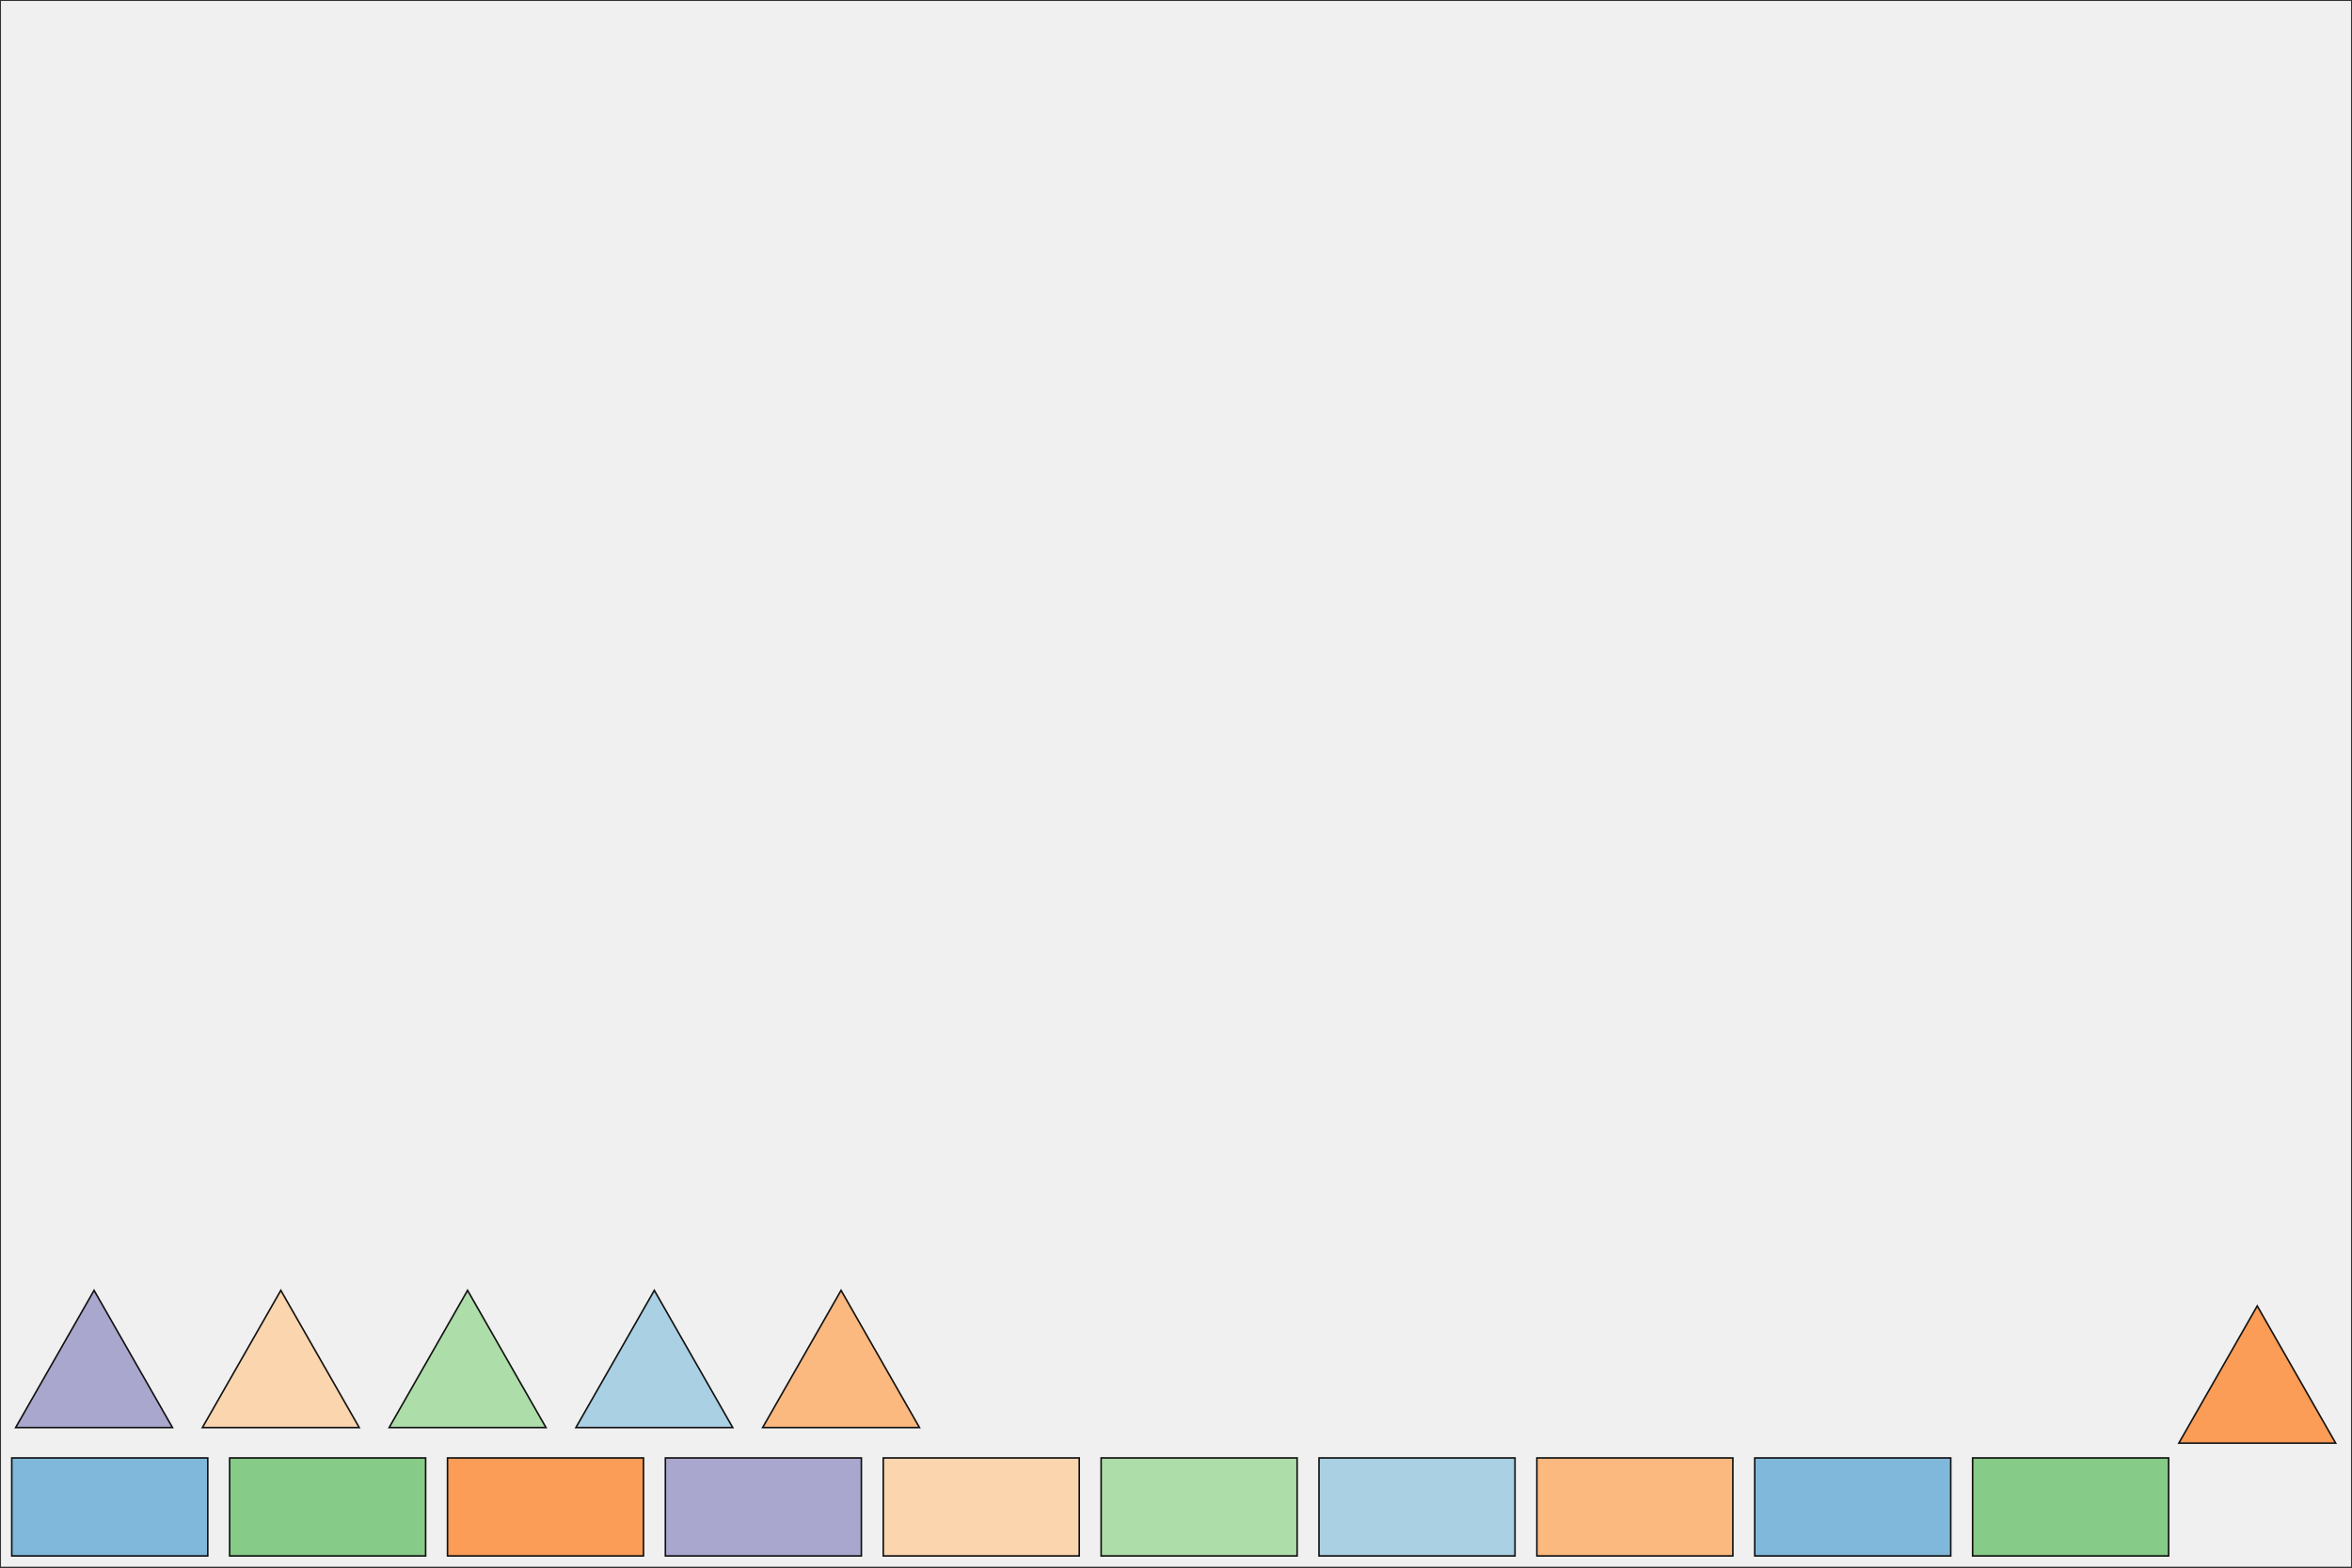
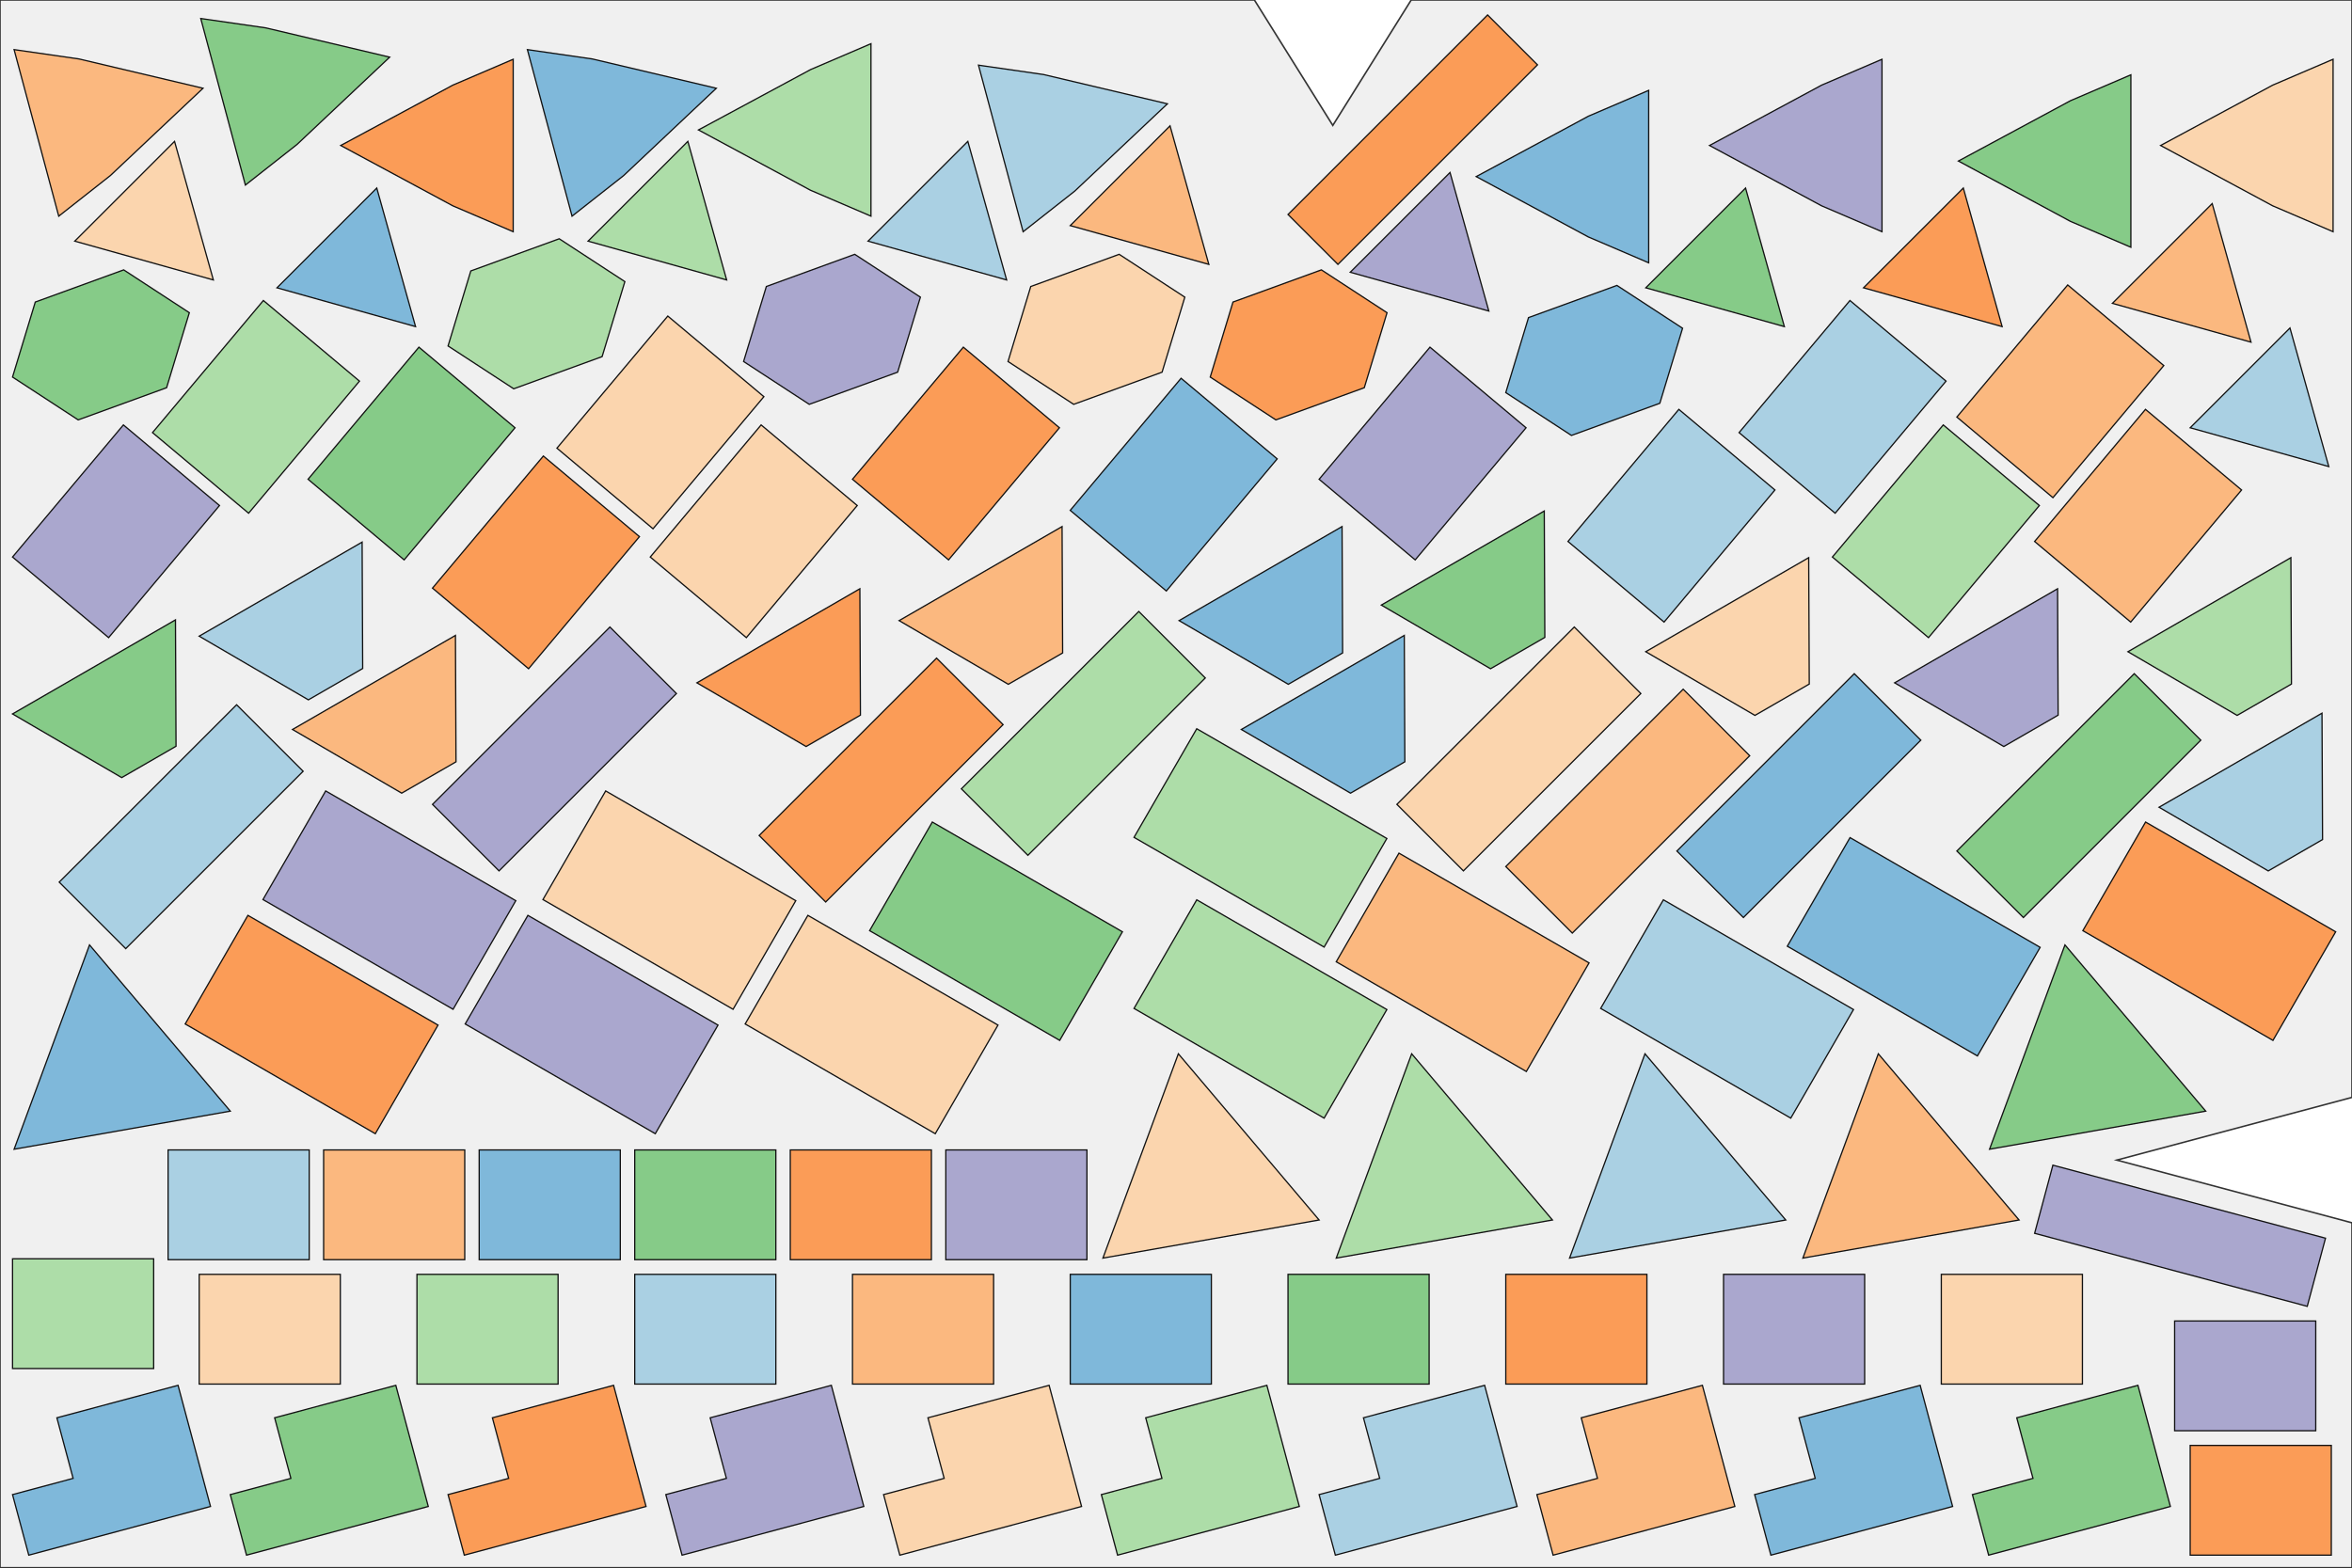
- <svg xmlns="http://www.w3.org/2000/svg" width="1200.0" height="800.0" viewBox="0.0 0.0 1200.0 800.0">
-   <rect x="0.0" y="0.0" width="1200.0" height="800.0" fill="white" />
-   <g transform="translate(0,800.0) scale(1,-1)">
-     <path d="M 0.000 0.000 L 1200.000 0.000 L 1200.000 800.000 L 0.000 800.000 L 0.000 0.000 Z " fill="#f0f0f0" stroke="#333" stroke-width="1" />
-     <path d="M 6.000 6.000 L 106.000 6.000 L 106.000 56.000 L 6.000 56.000 L 6.000 6.000 Z " fill="#6baed6" fill-opacity="0.85" stroke="#111" stroke-width="0.8">
-       </path>
-     <path d="M 117.160 6.000 L 217.160 6.000 L 217.160 56.000 L 117.160 56.000 L 117.160 6.000 Z " fill="#74c476" fill-opacity="0.85" stroke="#111" stroke-width="0.8">
-       </path>
-     <path d="M 228.320 6.000 L 328.320 6.000 L 328.320 56.000 L 228.320 56.000 L 228.320 6.000 Z " fill="#fd8d3c" fill-opacity="0.85" stroke="#111" stroke-width="0.8">
-       </path>
-     <path d="M 339.480 6.000 L 439.480 6.000 L 439.480 56.000 L 339.480 56.000 L 339.480 6.000 Z " fill="#9e9ac8" fill-opacity="0.85" stroke="#111" stroke-width="0.8">
-       </path>
-     <path d="M 450.640 6.000 L 550.640 6.000 L 550.640 56.000 L 450.640 56.000 L 450.640 6.000 Z " fill="#fdd0a2" fill-opacity="0.85" stroke="#111" stroke-width="0.8">
-       </path>
-     <path d="M 561.800 6.000 L 661.800 6.000 L 661.800 56.000 L 561.800 56.000 L 561.800 6.000 Z " fill="#a1d99b" fill-opacity="0.85" stroke="#111" stroke-width="0.8">
-       </path>
-     <path d="M 672.960 6.000 L 772.960 6.000 L 772.960 56.000 L 672.960 56.000 L 672.960 6.000 Z " fill="#9ecae1" fill-opacity="0.85" stroke="#111" stroke-width="0.8">
-       </path>
-     <path d="M 784.120 6.000 L 884.120 6.000 L 884.120 56.000 L 784.120 56.000 L 784.120 6.000 Z " fill="#fdae6b" fill-opacity="0.85" stroke="#111" stroke-width="0.8">
-       </path>
-     <path d="M 895.280 6.000 L 995.280 6.000 L 995.280 56.000 L 895.280 56.000 L 895.280 6.000 Z " fill="#6baed6" fill-opacity="0.85" stroke="#111" stroke-width="0.8">
-       </path>
-     <path d="M 1006.440 6.000 L 1106.440 6.000 L 1106.440 56.000 L 1006.440 56.000 L 1006.440 6.000 Z " fill="#74c476" fill-opacity="0.85" stroke="#111" stroke-width="0.8">
-       </path>
-     <path d="M 1111.654 63.580 L 1191.654 63.580 L 1151.654 133.580 L 1111.654 63.580 L 1111.654 63.580 Z " fill="#fd8d3c" fill-opacity="0.85" stroke="#111" stroke-width="0.8">
-       </path>
-     <path d="M 7.994 71.520 L 87.994 71.520 L 47.994 141.520 L 7.994 71.520 L 7.994 71.520 Z " fill="#9e9ac8" fill-opacity="0.85" stroke="#111" stroke-width="0.8">
-       </path>
-     <path d="M 103.274 71.520 L 183.274 71.520 L 143.274 141.520 L 103.274 71.520 L 103.274 71.520 Z " fill="#fdd0a2" fill-opacity="0.85" stroke="#111" stroke-width="0.8">
-       </path>
-     <path d="M 198.554 71.520 L 278.554 71.520 L 238.554 141.520 L 198.554 71.520 L 198.554 71.520 Z " fill="#a1d99b" fill-opacity="0.85" stroke="#111" stroke-width="0.8">
-       </path>
-     <path d="M 293.834 71.520 L 373.834 71.520 L 333.834 141.520 L 293.834 71.520 L 293.834 71.520 Z " fill="#9ecae1" fill-opacity="0.85" stroke="#111" stroke-width="0.8">
-       </path>
-     <path d="M 389.114 71.520 L 469.114 71.520 L 429.114 141.520 L 389.114 71.520 L 389.114 71.520 Z " fill="#fdae6b" fill-opacity="0.85" stroke="#111" stroke-width="0.8">
+ <svg xmlns="http://www.w3.org/2000/svg" width="1500.0" height="1000.0" viewBox="0.0 0.0 1500.0 1000.0">
+   <rect x="0.0" y="0.0" width="1500.0" height="1000.0" fill="white" />
+   <g transform="translate(0,1000.0) scale(1,-1)">
+     <path d="M 0.000 0.000 L 1500.000 0.000 L 1500.000 220.000 L 1350.000 260.000 L 1500.000 300.000 L 1500.000 1000.000 L 900.000 1000.000 L 850.000 920.000 L 800.000 1000.000 L 0.000 1000.000 L 0.000 0.000 Z " fill="#f0f0f0" stroke="#333" stroke-width="1" />
+     <path d="M 18.344 7.991 L 134.255 39.050 L 113.550 116.324 L 36.276 95.618 L 46.628 56.981 L 7.991 46.628 L 18.344 7.991 Z " fill="#6baed6" fill-opacity="0.85" stroke="#111" stroke-width="0.8">
+       </path>
+     <path d="M 157.224 7.991 L 273.135 39.050 L 252.430 116.324 L 175.156 95.618 L 185.508 56.981 L 146.871 46.628 L 157.224 7.991 Z " fill="#74c476" fill-opacity="0.85" stroke="#111" stroke-width="0.8">
+       </path>
+     <path d="M 296.104 7.991 L 412.015 39.050 L 391.310 116.324 L 314.036 95.618 L 324.388 56.981 L 285.751 46.628 L 296.104 7.991 Z " fill="#fd8d3c" fill-opacity="0.85" stroke="#111" stroke-width="0.8">
+       </path>
+     <path d="M 434.984 7.991 L 550.895 39.050 L 530.190 116.324 L 452.916 95.618 L 463.268 56.981 L 424.631 46.628 L 434.984 7.991 Z " fill="#9e9ac8" fill-opacity="0.85" stroke="#111" stroke-width="0.8">
+       </path>
+     <path d="M 573.864 7.991 L 689.775 39.050 L 669.070 116.324 L 591.796 95.618 L 602.148 56.981 L 563.511 46.628 L 573.864 7.991 Z " fill="#fdd0a2" fill-opacity="0.85" stroke="#111" stroke-width="0.8">
+       </path>
+     <path d="M 712.744 7.991 L 828.655 39.050 L 807.950 116.324 L 730.676 95.618 L 741.028 56.981 L 702.391 46.628 L 712.744 7.991 Z " fill="#a1d99b" fill-opacity="0.85" stroke="#111" stroke-width="0.8">
+       </path>
+     <path d="M 851.624 7.991 L 967.535 39.050 L 946.830 116.324 L 869.556 95.618 L 879.908 56.981 L 841.271 46.628 L 851.624 7.991 Z " fill="#9ecae1" fill-opacity="0.85" stroke="#111" stroke-width="0.8">
+       </path>
+     <path d="M 990.504 7.991 L 1106.415 39.050 L 1085.710 116.324 L 1008.436 95.618 L 1018.788 56.981 L 980.151 46.628 L 990.504 7.991 Z " fill="#fdae6b" fill-opacity="0.85" stroke="#111" stroke-width="0.8">
+       </path>
+     <path d="M 1129.384 7.991 L 1245.295 39.050 L 1224.590 116.324 L 1147.316 95.618 L 1157.668 56.981 L 1119.031 46.628 L 1129.384 7.991 Z " fill="#6baed6" fill-opacity="0.85" stroke="#111" stroke-width="0.8">
+       </path>
+     <path d="M 1268.264 7.991 L 1384.175 39.050 L 1363.470 116.324 L 1286.196 95.618 L 1296.548 56.981 L 1257.911 46.628 L 1268.264 7.991 Z " fill="#74c476" fill-opacity="0.85" stroke="#111" stroke-width="0.8">
+       </path>
+     <path d="M 1486.800 8.000 L 1486.800 78.000 L 1396.800 78.000 L 1396.800 8.000 L 1486.800 8.000 Z " fill="#fd8d3c" fill-opacity="0.85" stroke="#111" stroke-width="0.8">
+       </path>
+     <path d="M 1476.880 87.360 L 1476.880 157.360 L 1386.880 157.360 L 1386.880 87.360 L 1476.880 87.360 Z " fill="#9e9ac8" fill-opacity="0.85" stroke="#111" stroke-width="0.8">
+       </path>
+     <path d="M 217.040 117.120 L 217.040 187.120 L 127.040 187.120 L 127.040 117.120 L 217.040 117.120 Z " fill="#fdd0a2" fill-opacity="0.85" stroke="#111" stroke-width="0.8">
+       </path>
+     <path d="M 355.920 117.120 L 355.920 187.120 L 265.920 187.120 L 265.920 117.120 L 355.920 117.120 Z " fill="#a1d99b" fill-opacity="0.85" stroke="#111" stroke-width="0.8">
+       </path>
+     <path d="M 494.800 117.120 L 494.800 187.120 L 404.800 187.120 L 404.800 117.120 L 494.800 117.120 Z " fill="#9ecae1" fill-opacity="0.85" stroke="#111" stroke-width="0.8">
+       </path>
+     <path d="M 633.680 117.120 L 633.680 187.120 L 543.680 187.120 L 543.680 117.120 L 633.680 117.120 Z " fill="#fdae6b" fill-opacity="0.85" stroke="#111" stroke-width="0.8">
+       </path>
+     <path d="M 772.560 117.120 L 772.560 187.120 L 682.560 187.120 L 682.560 117.120 L 772.560 117.120 Z " fill="#6baed6" fill-opacity="0.85" stroke="#111" stroke-width="0.8">
+       </path>
+     <path d="M 911.440 117.120 L 911.440 187.120 L 821.440 187.120 L 821.440 117.120 L 911.440 117.120 Z " fill="#74c476" fill-opacity="0.85" stroke="#111" stroke-width="0.8">
+       </path>
+     <path d="M 1050.320 117.120 L 1050.320 187.120 L 960.320 187.120 L 960.320 117.120 L 1050.320 117.120 Z " fill="#fd8d3c" fill-opacity="0.85" stroke="#111" stroke-width="0.8">
+       </path>
+     <path d="M 1189.200 117.120 L 1189.200 187.120 L 1099.200 187.120 L 1099.200 117.120 L 1189.200 117.120 Z " fill="#9e9ac8" fill-opacity="0.85" stroke="#111" stroke-width="0.8">
+       </path>
+     <path d="M 1328.080 117.120 L 1328.080 187.120 L 1238.080 187.120 L 1238.080 117.120 L 1328.080 117.120 Z " fill="#fdd0a2" fill-opacity="0.85" stroke="#111" stroke-width="0.8">
+       </path>
+     <path d="M 98.000 127.040 L 98.000 197.040 L 8.000 197.040 L 8.000 127.040 L 98.000 127.040 Z " fill="#a1d99b" fill-opacity="0.85" stroke="#111" stroke-width="0.8">
+       </path>
+     <path d="M 197.200 196.480 L 197.200 266.480 L 107.200 266.480 L 107.200 196.480 L 197.200 196.480 Z " fill="#9ecae1" fill-opacity="0.85" stroke="#111" stroke-width="0.8">
+       </path>
+     <path d="M 296.400 196.480 L 296.400 266.480 L 206.400 266.480 L 206.400 196.480 L 296.400 196.480 Z " fill="#fdae6b" fill-opacity="0.85" stroke="#111" stroke-width="0.8">
+       </path>
+     <path d="M 395.600 196.480 L 395.600 266.480 L 305.600 266.480 L 305.600 196.480 L 395.600 196.480 Z " fill="#6baed6" fill-opacity="0.85" stroke="#111" stroke-width="0.8">
+       </path>
+     <path d="M 494.800 196.480 L 494.800 266.480 L 404.800 266.480 L 404.800 196.480 L 494.800 196.480 Z " fill="#74c476" fill-opacity="0.85" stroke="#111" stroke-width="0.8">
+       </path>
+     <path d="M 594.000 196.480 L 594.000 266.480 L 504.000 266.480 L 504.000 196.480 L 594.000 196.480 Z " fill="#fd8d3c" fill-opacity="0.85" stroke="#111" stroke-width="0.8">
+       </path>
+     <path d="M 693.200 196.480 L 693.200 266.480 L 603.200 266.480 L 603.200 196.480 L 693.200 196.480 Z " fill="#9e9ac8" fill-opacity="0.85" stroke="#111" stroke-width="0.8">
+       </path>
+     <path d="M 703.398 197.479 L 841.271 221.790 L 751.497 327.812 L 703.398 197.479 Z " fill="#fdd0a2" fill-opacity="0.85" stroke="#111" stroke-width="0.8">
+       </path>
+     <path d="M 852.198 197.479 L 990.071 221.790 L 900.297 327.812 L 852.198 197.479 Z " fill="#a1d99b" fill-opacity="0.85" stroke="#111" stroke-width="0.8">
+       </path>
+     <path d="M 1000.998 197.479 L 1138.871 221.790 L 1049.097 327.812 L 1000.998 197.479 Z " fill="#9ecae1" fill-opacity="0.85" stroke="#111" stroke-width="0.8">
+       </path>
+     <path d="M 1149.798 197.479 L 1287.671 221.790 L 1197.897 327.812 L 1149.798 197.479 Z " fill="#fdae6b" fill-opacity="0.85" stroke="#111" stroke-width="0.8">
+       </path>
+     <path d="M 8.998 266.919 L 146.871 291.230 L 57.097 397.252 L 8.998 266.919 Z " fill="#6baed6" fill-opacity="0.85" stroke="#111" stroke-width="0.8">
+       </path>
+     <path d="M 1268.838 266.919 L 1406.711 291.230 L 1316.937 397.252 L 1268.838 266.919 Z " fill="#74c476" fill-opacity="0.85" stroke="#111" stroke-width="0.8">
+       </path>
+     <path d="M 239.353 276.829 L 279.353 346.111 L 158.109 416.111 L 118.109 346.829 L 239.353 276.829 Z " fill="#fd8d3c" fill-opacity="0.85" stroke="#111" stroke-width="0.8">
+       </path>
+     <path d="M 417.913 276.829 L 457.913 346.111 L 336.669 416.111 L 296.669 346.829 L 417.913 276.829 Z " fill="#9e9ac8" fill-opacity="0.85" stroke="#111" stroke-width="0.8">
+       </path>
+     <path d="M 596.473 276.829 L 636.473 346.111 L 515.229 416.111 L 475.229 346.829 L 596.473 276.829 Z " fill="#fdd0a2" fill-opacity="0.85" stroke="#111" stroke-width="0.8">
+       </path>
+     <path d="M 844.473 286.749 L 884.473 356.031 L 763.229 426.031 L 723.229 356.749 L 844.473 286.749 Z " fill="#a1d99b" fill-opacity="0.85" stroke="#111" stroke-width="0.8">
+       </path>
+     <path d="M 1142.073 286.749 L 1182.073 356.031 L 1060.829 426.031 L 1020.829 356.749 L 1142.073 286.749 Z " fill="#9ecae1" fill-opacity="0.85" stroke="#111" stroke-width="0.8">
+       </path>
+     <path d="M 973.433 316.509 L 1013.433 385.791 L 892.189 455.791 L 852.189 386.509 L 973.433 316.509 Z " fill="#fdae6b" fill-opacity="0.85" stroke="#111" stroke-width="0.8">
+       </path>
+     <path d="M 1261.113 326.429 L 1301.113 395.711 L 1179.869 465.711 L 1139.869 396.429 L 1261.113 326.429 Z " fill="#6baed6" fill-opacity="0.85" stroke="#111" stroke-width="0.8">
+       </path>
+     <path d="M 675.833 336.349 L 715.833 405.631 L 594.589 475.631 L 554.589 406.349 L 675.833 336.349 Z " fill="#74c476" fill-opacity="0.85" stroke="#111" stroke-width="0.8">
+       </path>
+     <path d="M 1449.593 336.349 L 1489.593 405.631 L 1368.349 475.631 L 1328.349 406.349 L 1449.593 336.349 Z " fill="#fd8d3c" fill-opacity="0.85" stroke="#111" stroke-width="0.8">
+       </path>
+     <path d="M 288.953 356.189 L 328.953 425.471 L 207.709 495.471 L 167.709 426.189 L 288.953 356.189 Z " fill="#9e9ac8" fill-opacity="0.85" stroke="#111" stroke-width="0.8">
+       </path>
+     <path d="M 467.513 356.189 L 507.513 425.471 L 386.269 495.471 L 346.269 426.189 L 467.513 356.189 Z " fill="#fdd0a2" fill-opacity="0.85" stroke="#111" stroke-width="0.8">
+       </path>
+     <path d="M 844.473 395.869 L 884.473 465.151 L 763.229 535.151 L 723.229 465.869 L 844.473 395.869 Z " fill="#a1d99b" fill-opacity="0.85" stroke="#111" stroke-width="0.8">
+       </path>
+     <path d="M 80.186 394.880 L 193.323 508.017 L 150.897 550.443 L 37.760 437.306 L 80.186 394.880 Z " fill="#9ecae1" fill-opacity="0.85" stroke="#111" stroke-width="0.8">
+       </path>
+     <path d="M 1002.746 404.800 L 1115.883 517.937 L 1073.457 560.363 L 960.320 447.226 L 1002.746 404.800 Z " fill="#fdae6b" fill-opacity="0.85" stroke="#111" stroke-width="0.8">
+       </path>
+     <path d="M 1111.866 414.720 L 1225.003 527.857 L 1182.577 570.283 L 1069.440 457.146 L 1111.866 414.720 Z " fill="#6baed6" fill-opacity="0.85" stroke="#111" stroke-width="0.8">
+       </path>
+     <path d="M 1290.426 414.720 L 1403.563 527.857 L 1361.137 570.283 L 1248.000 457.146 L 1290.426 414.720 Z " fill="#74c476" fill-opacity="0.85" stroke="#111" stroke-width="0.8">
+       </path>
+     <path d="M 526.586 424.640 L 639.723 537.777 L 597.297 580.203 L 484.160 467.066 L 526.586 424.640 Z " fill="#fd8d3c" fill-opacity="0.85" stroke="#111" stroke-width="0.8">
+       </path>
+     <path d="M 318.266 444.480 L 431.403 557.617 L 388.977 600.043 L 275.840 486.906 L 318.266 444.480 Z " fill="#9e9ac8" fill-opacity="0.85" stroke="#111" stroke-width="0.8">
+       </path>
+     <path d="M 933.306 444.480 L 1046.443 557.617 L 1004.017 600.043 L 890.880 486.906 L 933.306 444.480 Z " fill="#fdd0a2" fill-opacity="0.85" stroke="#111" stroke-width="0.8">
+       </path>
+     <path d="M 655.546 454.400 L 768.683 567.537 L 726.257 609.963 L 613.120 496.826 L 655.546 454.400 Z " fill="#a1d99b" fill-opacity="0.85" stroke="#111" stroke-width="0.8">
+       </path>
+     <path d="M 1480.866 545.081 L 1376.943 485.081 L 1446.584 444.459 L 1481.225 464.459 L 1480.866 545.081 Z " fill="#9ecae1" fill-opacity="0.85" stroke="#111" stroke-width="0.8">
+       </path>
+     <path d="M 290.466 594.681 L 186.543 534.681 L 256.184 494.059 L 290.825 514.059 L 290.466 594.681 Z " fill="#fdae6b" fill-opacity="0.85" stroke="#111" stroke-width="0.8">
+       </path>
+     <path d="M 895.586 594.681 L 791.663 534.681 L 861.304 494.059 L 895.945 514.059 L 895.586 594.681 Z " fill="#6baed6" fill-opacity="0.85" stroke="#111" stroke-width="0.8">
+       </path>
+     <path d="M 111.906 604.601 L 7.983 544.601 L 77.624 503.979 L 112.265 523.979 L 111.906 604.601 Z " fill="#74c476" fill-opacity="0.85" stroke="#111" stroke-width="0.8">
+       </path>
+     <path d="M 548.386 624.441 L 444.463 564.441 L 514.104 523.819 L 548.745 543.819 L 548.386 624.441 Z " fill="#fd8d3c" fill-opacity="0.85" stroke="#111" stroke-width="0.8">
+       </path>
+     <path d="M 1312.226 624.441 L 1208.303 564.441 L 1277.944 523.819 L 1312.585 543.819 L 1312.226 624.441 Z " fill="#9e9ac8" fill-opacity="0.85" stroke="#111" stroke-width="0.8">
+       </path>
+     <path d="M 1153.506 644.281 L 1049.583 584.281 L 1119.224 543.659 L 1153.865 563.659 L 1153.506 644.281 Z " fill="#fdd0a2" fill-opacity="0.85" stroke="#111" stroke-width="0.8">
+       </path>
+     <path d="M 1461.026 644.281 L 1357.103 584.281 L 1426.744 543.659 L 1461.385 563.659 L 1461.026 644.281 Z " fill="#a1d99b" fill-opacity="0.85" stroke="#111" stroke-width="0.8">
+       </path>
+     <path d="M 230.946 654.201 L 127.023 594.201 L 196.664 553.579 L 231.305 573.579 L 230.946 654.201 Z " fill="#9ecae1" fill-opacity="0.85" stroke="#111" stroke-width="0.8">
+       </path>
+     <path d="M 677.346 664.121 L 573.423 604.121 L 643.064 563.499 L 677.705 583.499 L 677.346 664.121 Z " fill="#fdae6b" fill-opacity="0.85" stroke="#111" stroke-width="0.8">
+       </path>
+     <path d="M 855.906 664.121 L 751.983 604.121 L 821.624 563.499 L 856.265 583.499 L 855.906 664.121 Z " fill="#6baed6" fill-opacity="0.85" stroke="#111" stroke-width="0.8">
+       </path>
+     <path d="M 984.866 674.041 L 880.943 614.041 L 950.584 573.419 L 985.225 593.419 L 984.866 674.041 Z " fill="#74c476" fill-opacity="0.85" stroke="#111" stroke-width="0.8">
+       </path>
+     <path d="M 346.531 709.113 L 275.825 624.848 L 337.108 573.425 L 407.815 657.690 L 346.531 709.113 Z " fill="#fd8d3c" fill-opacity="0.85" stroke="#111" stroke-width="0.8">
+       </path>
+     <path d="M 78.691 728.953 L 7.985 644.688 L 69.268 593.265 L 139.975 677.530 L 78.691 728.953 Z " fill="#9e9ac8" fill-opacity="0.85" stroke="#111" stroke-width="0.8">
+       </path>
+     <path d="M 485.411 728.953 L 414.705 644.688 L 475.988 593.265 L 546.695 677.530 L 485.411 728.953 Z " fill="#fdd0a2" fill-opacity="0.85" stroke="#111" stroke-width="0.8">
+       </path>
+     <path d="M 1239.331 728.953 L 1168.625 644.688 L 1229.908 593.265 L 1300.615 677.530 L 1239.331 728.953 Z " fill="#a1d99b" fill-opacity="0.85" stroke="#111" stroke-width="0.8">
+       </path>
+     <path d="M 1070.691 738.873 L 999.985 654.608 L 1061.268 603.185 L 1131.975 687.450 L 1070.691 738.873 Z " fill="#9ecae1" fill-opacity="0.85" stroke="#111" stroke-width="0.8">
+       </path>
+     <path d="M 1368.291 738.873 L 1297.585 654.608 L 1358.868 603.185 L 1429.575 687.450 L 1368.291 738.873 Z " fill="#fdae6b" fill-opacity="0.85" stroke="#111" stroke-width="0.8">
+       </path>
+     <path d="M 753.251 758.713 L 682.545 674.448 L 743.828 623.025 L 814.535 707.290 L 753.251 758.713 Z " fill="#6baed6" fill-opacity="0.85" stroke="#111" stroke-width="0.8">
+       </path>
+     <path d="M 267.171 778.553 L 196.465 694.288 L 257.748 642.865 L 328.455 727.130 L 267.171 778.553 Z " fill="#74c476" fill-opacity="0.85" stroke="#111" stroke-width="0.8">
+       </path>
+     <path d="M 614.371 778.553 L 543.665 694.288 L 604.948 642.865 L 675.655 727.130 L 614.371 778.553 Z " fill="#fd8d3c" fill-opacity="0.85" stroke="#111" stroke-width="0.8">
+       </path>
+     <path d="M 911.971 778.553 L 841.265 694.288 L 902.548 642.865 L 973.255 727.130 L 911.971 778.553 Z " fill="#9e9ac8" fill-opacity="0.85" stroke="#111" stroke-width="0.8">
+       </path>
+     <path d="M 425.891 798.393 L 355.185 714.128 L 416.468 662.705 L 487.175 746.970 L 425.891 798.393 Z " fill="#fdd0a2" fill-opacity="0.85" stroke="#111" stroke-width="0.8">
+       </path>
+     <path d="M 167.971 808.313 L 97.265 724.048 L 158.548 672.625 L 229.255 756.890 L 167.971 808.313 Z " fill="#a1d99b" fill-opacity="0.85" stroke="#111" stroke-width="0.8">
+       </path>
+     <path d="M 1179.811 808.313 L 1109.105 724.048 L 1170.388 672.625 L 1241.095 756.890 L 1179.811 808.313 Z " fill="#9ecae1" fill-opacity="0.85" stroke="#111" stroke-width="0.8">
+       </path>
+     <path d="M 1318.691 818.233 L 1247.985 733.968 L 1309.268 682.545 L 1379.975 766.810 L 1318.691 818.233 Z " fill="#fdae6b" fill-opacity="0.85" stroke="#111" stroke-width="0.8">
+       </path>
+     <path d="M 1002.181 722.239 L 1058.562 742.760 L 1073.072 790.609 L 1031.201 817.936 L 974.819 797.414 L 960.309 749.566 L 1002.181 722.239 Z " fill="#6baed6" fill-opacity="0.85" stroke="#111" stroke-width="0.8">
+       </path>
+     <path d="M 49.861 732.159 L 106.242 752.680 L 120.752 800.529 L 78.881 827.856 L 22.499 807.334 L 7.989 759.486 L 49.861 732.159 Z " fill="#74c476" fill-opacity="0.85" stroke="#111" stroke-width="0.8">
+       </path>
+     <path d="M 813.701 732.159 L 870.082 752.680 L 884.592 800.529 L 842.721 827.856 L 786.339 807.334 L 771.829 759.486 L 813.701 732.159 Z " fill="#fd8d3c" fill-opacity="0.85" stroke="#111" stroke-width="0.8">
+       </path>
+     <path d="M 516.101 742.079 L 572.482 762.600 L 586.992 810.449 L 545.121 837.776 L 488.739 817.254 L 474.229 769.406 L 516.101 742.079 Z " fill="#9e9ac8" fill-opacity="0.85" stroke="#111" stroke-width="0.8">
+       </path>
+     <path d="M 684.741 742.079 L 741.122 762.600 L 755.632 810.449 L 713.761 837.776 L 657.379 817.254 L 642.869 769.406 L 684.741 742.079 Z " fill="#fdd0a2" fill-opacity="0.85" stroke="#111" stroke-width="0.8">
+       </path>
+     <path d="M 327.621 751.999 L 384.002 772.520 L 398.512 820.369 L 356.641 847.696 L 300.259 827.174 L 285.749 779.326 L 327.621 751.999 Z " fill="#a1d99b" fill-opacity="0.85" stroke="#111" stroke-width="0.8">
+       </path>
+     <path d="M 1460.438 790.775 L 1396.798 727.136 L 1485.187 702.387 L 1460.438 790.775 Z " fill="#9ecae1" fill-opacity="0.85" stroke="#111" stroke-width="0.8">
+       </path>
+     <path d="M 1410.838 870.135 L 1347.198 806.496 L 1435.587 781.747 L 1410.838 870.135 Z " fill="#fdae6b" fill-opacity="0.85" stroke="#111" stroke-width="0.8">
+       </path>
+     <path d="M 240.278 880.055 L 176.638 816.416 L 265.027 791.667 L 240.278 880.055 Z " fill="#6baed6" fill-opacity="0.85" stroke="#111" stroke-width="0.8">
+       </path>
+     <path d="M 1113.238 880.055 L 1049.598 816.416 L 1137.987 791.667 L 1113.238 880.055 Z " fill="#74c476" fill-opacity="0.85" stroke="#111" stroke-width="0.8">
+       </path>
+     <path d="M 1252.118 880.055 L 1188.478 816.416 L 1276.867 791.667 L 1252.118 880.055 Z " fill="#fd8d3c" fill-opacity="0.85" stroke="#111" stroke-width="0.8">
+       </path>
+     <path d="M 924.758 889.975 L 861.118 826.336 L 949.507 801.587 L 924.758 889.975 Z " fill="#9e9ac8" fill-opacity="0.85" stroke="#111" stroke-width="0.8">
+       </path>
+     <path d="M 111.318 909.815 L 47.678 846.176 L 136.067 821.427 L 111.318 909.815 Z " fill="#fdd0a2" fill-opacity="0.85" stroke="#111" stroke-width="0.8">
+       </path>
+     <path d="M 438.678 909.815 L 375.038 846.176 L 463.427 821.427 L 438.678 909.815 Z " fill="#a1d99b" fill-opacity="0.85" stroke="#111" stroke-width="0.8">
+       </path>
+     <path d="M 617.238 909.815 L 553.598 846.176 L 641.987 821.427 L 617.238 909.815 Z " fill="#9ecae1" fill-opacity="0.85" stroke="#111" stroke-width="0.8">
+       </path>
+     <path d="M 746.198 919.735 L 682.558 856.096 L 770.947 831.347 L 746.198 919.735 Z " fill="#fdae6b" fill-opacity="0.85" stroke="#111" stroke-width="0.8">
+       </path>
+     <path d="M 1051.456 832.360 L 1051.456 942.360 L 1012.956 925.860 L 941.456 887.360 L 1012.956 848.860 L 1051.456 832.360 Z " fill="#6baed6" fill-opacity="0.85" stroke="#111" stroke-width="0.8">
+       </path>
+     <path d="M 1358.976 842.280 L 1358.976 952.280 L 1320.476 935.780 L 1248.976 897.280 L 1320.476 858.780 L 1358.976 842.280 Z " fill="#74c476" fill-opacity="0.85" stroke="#111" stroke-width="0.8">
+       </path>
+     <path d="M 327.296 852.200 L 327.296 962.200 L 288.796 945.700 L 217.296 907.200 L 288.796 868.700 L 327.296 852.200 Z " fill="#fd8d3c" fill-opacity="0.85" stroke="#111" stroke-width="0.8">
+       </path>
+     <path d="M 1200.256 852.200 L 1200.256 962.200 L 1161.756 945.700 L 1090.256 907.200 L 1161.756 868.700 L 1200.256 852.200 Z " fill="#9e9ac8" fill-opacity="0.85" stroke="#111" stroke-width="0.8">
+       </path>
+     <path d="M 1487.936 852.200 L 1487.936 962.200 L 1449.436 945.700 L 1377.936 907.200 L 1449.436 868.700 L 1487.936 852.200 Z " fill="#fdd0a2" fill-opacity="0.85" stroke="#111" stroke-width="0.8">
+       </path>
+     <path d="M 555.456 862.120 L 555.456 972.120 L 516.956 955.620 L 445.456 917.120 L 516.956 878.620 L 555.456 862.120 Z " fill="#a1d99b" fill-opacity="0.85" stroke="#111" stroke-width="0.8">
+       </path>
+     <path d="M 624.030 958.438 L 652.500 852.186 L 685.417 878.089 L 744.517 933.782 L 665.488 952.465 L 624.030 958.438 Z " fill="#9ecae1" fill-opacity="0.85" stroke="#111" stroke-width="0.8">
+       </path>
+     <path d="M 8.990 968.358 L 37.460 862.106 L 70.377 888.009 L 129.477 943.702 L 50.448 962.385 L 8.990 968.358 Z " fill="#fdae6b" fill-opacity="0.85" stroke="#111" stroke-width="0.8">
+       </path>
+     <path d="M 336.350 968.358 L 364.820 862.106 L 397.737 888.009 L 456.837 943.702 L 377.808 962.385 L 336.350 968.358 Z " fill="#6baed6" fill-opacity="0.85" stroke="#111" stroke-width="0.8">
+       </path>
+     <path d="M 128.030 988.198 L 156.500 881.946 L 189.417 907.849 L 248.517 963.542 L 169.488 982.225 L 128.030 988.198 Z " fill="#74c476" fill-opacity="0.85" stroke="#111" stroke-width="0.8">
+       </path>
+     <path d="M 853.260 831.360 L 980.539 958.639 L 948.719 990.459 L 821.440 863.180 L 853.260 831.360 Z " fill="#fd8d3c" fill-opacity="0.85" stroke="#111" stroke-width="0.8">
+       </path>
+     <path d="M 1483.105 210.178 L 1309.238 256.766 L 1297.591 213.299 L 1471.458 166.711 L 1483.105 210.178 Z " fill="#9e9ac8" fill-opacity="0.85" stroke="#111" stroke-width="0.8">
      </path>
  </g>
</svg>
